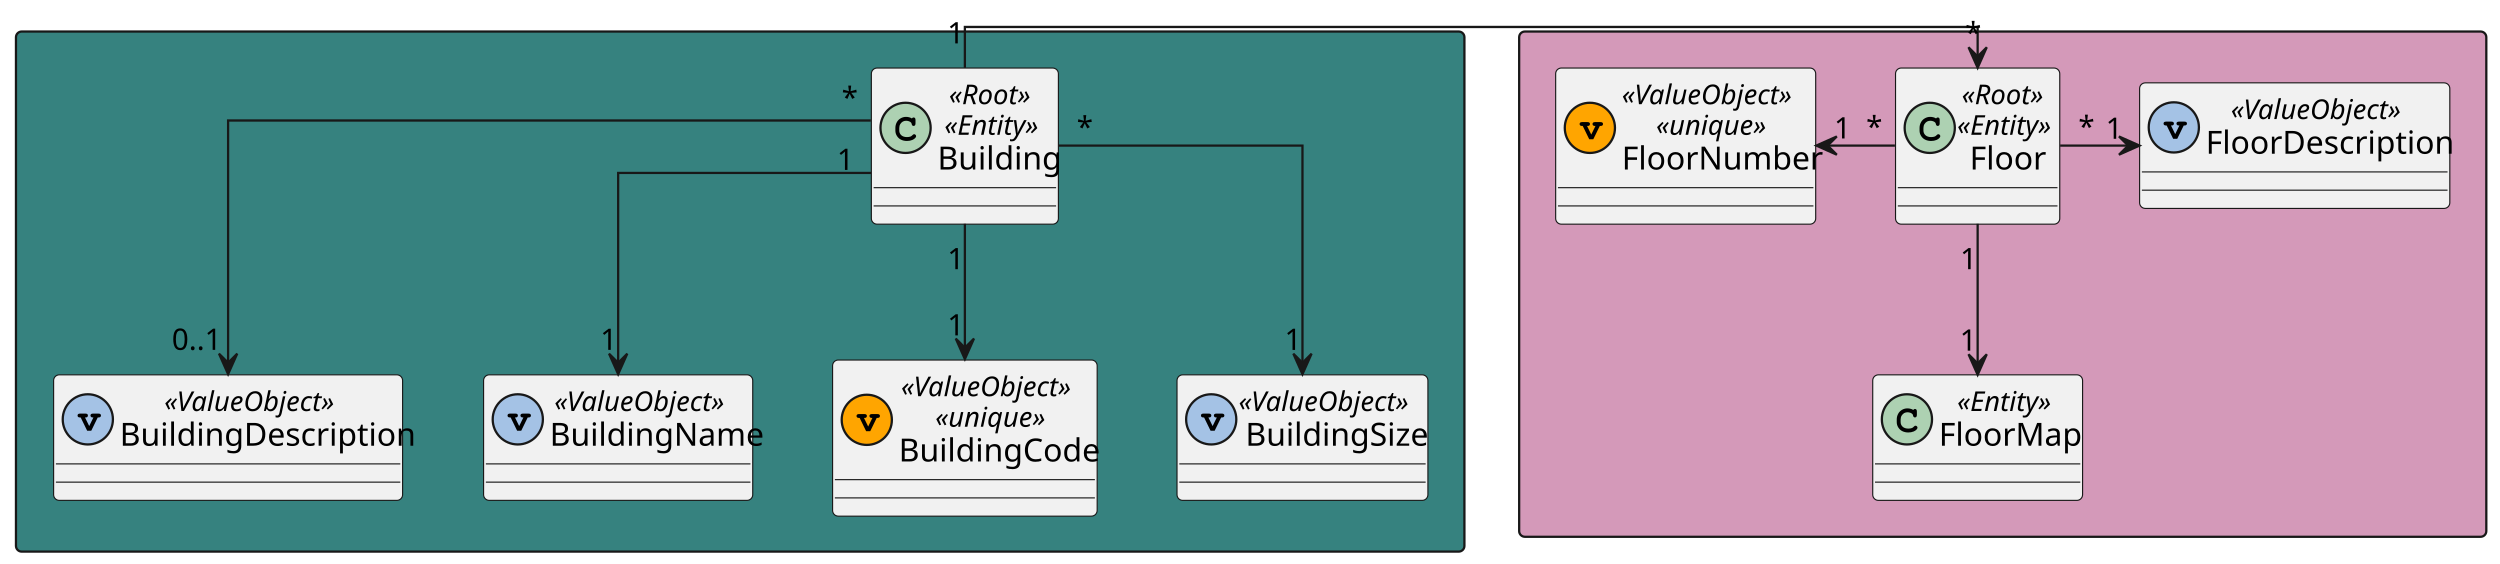
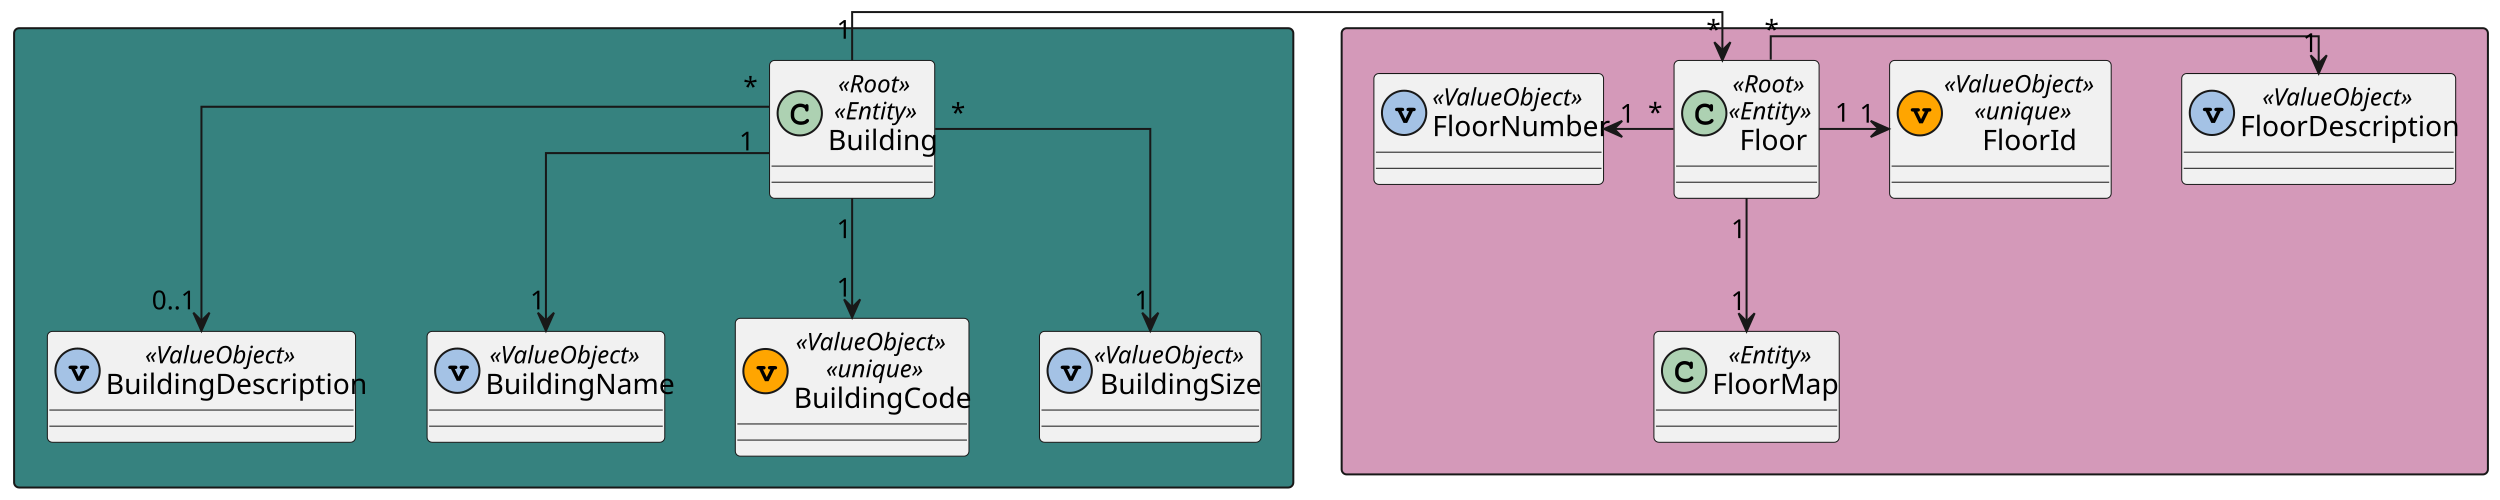
- <svg xmlns="http://www.w3.org/2000/svg" contentStyleType="text/css" height="247px" preserveAspectRatio="none" style="width:1096px;height:247px;background:#FFFFFF;" version="1.1" viewBox="0 0 1096 247" width="1096px" zoomAndPan="magnify">
+ <svg xmlns="http://www.w3.org/2000/svg" contentStyleType="text/css" height="248px" preserveAspectRatio="none" style="width:1241px;height:248px;background:#FFFFFF;" version="1.1" viewBox="0 0 1241 248" width="1241px" zoomAndPan="magnify">
  <defs />
  <g>
    <g id="cluster_##2">
-       <rect fill="#36827F" height="228" rx="2.5" ry="2.5" style="stroke:#181818;stroke-width:1.0;" width="635" x="7" y="13.825" />
+       <rect fill="#36827F" height="228" rx="2.5" ry="2.5" style="stroke:#181818;stroke-width:1.0;" width="635" x="7" y="14" />
    </g>
    <g id="cluster_##9">
-       <rect fill="#D499B9" height="221.5" rx="2.5" ry="2.5" style="stroke:#181818;stroke-width:1.0;" width="424" x="666" y="13.825" />
+       <rect fill="#D499B9" height="221.5" rx="2.5" ry="2.5" style="stroke:#181818;stroke-width:1.0;" width="569" x="666" y="14" />
    </g>
    <g id="elem_Building">
-       <rect codeLine="6" fill="#F1F1F1" height="68.453" id="Building" rx="2.5" ry="2.5" style="stroke:#181818;stroke-width:0.5;" width="82" x="382" y="29.825" />
-       <ellipse cx="397" cy="56.051" fill="#ADD1B2" rx="11" ry="11" style="stroke:#181818;stroke-width:1.0;" />
-       <path d="M399.766,51.926 Q399.922,51.707 400.109,51.598 Q400.297,51.489 400.516,51.489 Q400.891,51.489 401.125,51.754 Q401.359,52.004 401.359,52.614 L401.359,54.067 Q401.359,54.676 401.125,54.942 Q400.891,55.207 400.516,55.207 Q400.172,55.207 399.969,55.004 Q399.766,54.817 399.656,54.301 Q399.609,53.942 399.422,53.754 Q399.094,53.379 398.484,53.16 Q397.875,52.942 397.25,52.942 Q396.484,52.942 395.844,53.27 Q395.219,53.598 394.719,54.348 Q394.234,55.098 394.234,56.129 L394.234,57.223 Q394.234,58.457 395.125,59.285 Q396.016,60.098 397.609,60.098 Q398.547,60.098 399.203,59.848 Q399.594,59.692 400.016,59.254 Q400.281,58.989 400.422,58.91 Q400.578,58.832 400.781,58.832 Q401.109,58.832 401.359,59.098 Q401.625,59.348 401.625,59.692 Q401.625,60.035 401.281,60.442 Q400.781,61.02 399.984,61.348 Q398.906,61.801 397.609,61.801 Q396.094,61.801 394.891,61.176 Q393.906,60.676 393.219,59.614 Q392.531,58.535 392.531,57.254 L392.531,56.098 Q392.531,54.77 393.141,53.629 Q393.766,52.473 394.859,51.864 Q395.953,51.239 397.188,51.239 Q397.922,51.239 398.562,51.41 Q399.219,51.567 399.766,51.926 Z " fill="#000000" />
-       <text fill="#000000" font-family="sans-serif" font-size="12" font-style="italic" lengthAdjust="spacing" textLength="40" x="416" y="45.688">«Root»</text>
-       <text fill="#000000" font-family="sans-serif" font-size="12" font-style="italic" lengthAdjust="spacing" textLength="44" x="414" y="59.094">«Entity»</text>
-       <text fill="#000000" font-family="sans-serif" font-size="14" lengthAdjust="spacing" textLength="50" x="411" y="74.311">Building</text>
-       <line style="stroke:#181818;stroke-width:0.5;" x1="383" x2="463" y1="82.278" y2="82.278" />
-       <line style="stroke:#181818;stroke-width:0.5;" x1="383" x2="463" y1="90.278" y2="90.278" />
+       <rect codeLine="6" fill="#F1F1F1" height="68.453" id="Building" rx="2.5" ry="2.5" style="stroke:#181818;stroke-width:0.5;" width="82" x="382" y="30" />
+       <ellipse cx="397" cy="56.227" fill="#ADD1B2" rx="11" ry="11" style="stroke:#181818;stroke-width:1.0;" />
+       <path d="M399.766,52.102 Q399.922,51.883 400.109,51.773 Q400.297,51.664 400.516,51.664 Q400.891,51.664 401.125,51.93 Q401.359,52.18 401.359,52.789 L401.359,54.242 Q401.359,54.852 401.125,55.117 Q400.891,55.383 400.516,55.383 Q400.172,55.383 399.969,55.18 Q399.766,54.992 399.656,54.477 Q399.609,54.117 399.422,53.93 Q399.094,53.555 398.484,53.336 Q397.875,53.117 397.25,53.117 Q396.484,53.117 395.844,53.445 Q395.219,53.773 394.719,54.523 Q394.234,55.273 394.234,56.305 L394.234,57.398 Q394.234,58.633 395.125,59.461 Q396.016,60.273 397.609,60.273 Q398.547,60.273 399.203,60.023 Q399.594,59.867 400.016,59.43 Q400.281,59.164 400.422,59.086 Q400.578,59.008 400.781,59.008 Q401.109,59.008 401.359,59.273 Q401.625,59.523 401.625,59.867 Q401.625,60.211 401.281,60.617 Q400.781,61.195 399.984,61.523 Q398.906,61.977 397.609,61.977 Q396.094,61.977 394.891,61.352 Q393.906,60.852 393.219,59.789 Q392.531,58.711 392.531,57.43 L392.531,56.273 Q392.531,54.945 393.141,53.805 Q393.766,52.648 394.859,52.039 Q395.953,51.414 397.188,51.414 Q397.922,51.414 398.562,51.586 Q399.219,51.742 399.766,52.102 Z " fill="#000000" />
+       <text fill="#000000" font-family="sans-serif" font-size="12" font-style="italic" lengthAdjust="spacing" textLength="40" x="416" y="45.863">«Root»</text>
+       <text fill="#000000" font-family="sans-serif" font-size="12" font-style="italic" lengthAdjust="spacing" textLength="44" x="414" y="59.27">«Entity»</text>
+       <text fill="#000000" font-family="sans-serif" font-size="14" lengthAdjust="spacing" textLength="50" x="411" y="74.486">Building</text>
+       <line style="stroke:#181818;stroke-width:0.5;" x1="383" x2="463" y1="82.453" y2="82.453" />
+       <line style="stroke:#181818;stroke-width:0.5;" x1="383" x2="463" y1="90.453" y2="90.453" />
    </g>
    <g id="elem_BuildingDescription">
-       <rect codeLine="7" fill="#F1F1F1" height="55.047" id="BuildingDescription" rx="2.5" ry="2.5" style="stroke:#181818;stroke-width:0.5;" width="153" x="23.5" y="164.325" />
-       <ellipse cx="38.5" cy="183.848" fill="#A4C2E5" rx="11" ry="11" style="stroke:#181818;stroke-width:1.0;" />
-       <path d="M39.109,186.785 L40.953,183.02 Q40.266,183.02 40.078,182.895 Q39.656,182.645 39.656,182.16 Q39.656,181.785 39.922,181.551 Q40.188,181.317 40.797,181.317 L43.125,181.317 Q43.75,181.317 44,181.551 Q44.266,181.785 44.266,182.16 Q44.266,182.535 44,182.785 Q43.75,183.02 43.125,183.02 L42.844,183.02 L40,188.848 L38.219,188.848 L35.375,183.02 L35.141,183.02 Q34.516,183.02 34.25,182.785 Q34,182.535 34,182.16 Q34,181.785 34.25,181.551 Q34.516,181.317 35.141,181.317 L37.422,181.317 Q38.031,181.317 38.281,181.551 Q38.547,181.785 38.547,182.16 Q38.547,182.645 38.156,182.895 Q37.953,183.02 37.266,183.02 L39.109,186.785 Z " fill="#000000" />
-       <text fill="#000000" font-family="sans-serif" font-size="12" font-style="italic" lengthAdjust="spacing" textLength="82" x="72" y="180.188">«ValueObject»</text>
-       <text fill="#000000" font-family="sans-serif" font-size="14" lengthAdjust="spacing" textLength="121" x="52.5" y="195.405">BuildingDescription</text>
-       <line style="stroke:#181818;stroke-width:0.5;" x1="24.5" x2="175.5" y1="203.371" y2="203.371" />
-       <line style="stroke:#181818;stroke-width:0.5;" x1="24.5" x2="175.5" y1="211.371" y2="211.371" />
+       <rect codeLine="7" fill="#F1F1F1" height="55.047" id="BuildingDescription" rx="2.5" ry="2.5" style="stroke:#181818;stroke-width:0.5;" width="153" x="23.5" y="164.5" />
+       <ellipse cx="38.5" cy="184.023" fill="#A4C2E5" rx="11" ry="11" style="stroke:#181818;stroke-width:1.0;" />
+       <path d="M39.109,186.961 L40.953,183.195 Q40.266,183.195 40.078,183.07 Q39.656,182.82 39.656,182.336 Q39.656,181.961 39.922,181.727 Q40.188,181.492 40.797,181.492 L43.125,181.492 Q43.75,181.492 44,181.727 Q44.266,181.961 44.266,182.336 Q44.266,182.711 44,182.961 Q43.75,183.195 43.125,183.195 L42.844,183.195 L40,189.023 L38.219,189.023 L35.375,183.195 L35.141,183.195 Q34.516,183.195 34.25,182.961 Q34,182.711 34,182.336 Q34,181.961 34.25,181.727 Q34.516,181.492 35.141,181.492 L37.422,181.492 Q38.031,181.492 38.281,181.727 Q38.547,181.961 38.547,182.336 Q38.547,182.82 38.156,183.07 Q37.953,183.195 37.266,183.195 L39.109,186.961 Z " fill="#000000" />
+       <text fill="#000000" font-family="sans-serif" font-size="12" font-style="italic" lengthAdjust="spacing" textLength="82" x="72" y="180.363">«ValueObject»</text>
+       <text fill="#000000" font-family="sans-serif" font-size="14" lengthAdjust="spacing" textLength="121" x="52.5" y="195.58">BuildingDescription</text>
+       <line style="stroke:#181818;stroke-width:0.5;" x1="24.5" x2="175.5" y1="203.547" y2="203.547" />
+       <line style="stroke:#181818;stroke-width:0.5;" x1="24.5" x2="175.5" y1="211.547" y2="211.547" />
    </g>
    <g id="elem_BuildingName">
-       <rect codeLine="8" fill="#F1F1F1" height="55.047" id="BuildingName" rx="2.5" ry="2.5" style="stroke:#181818;stroke-width:0.5;" width="118" x="212" y="164.325" />
-       <ellipse cx="227" cy="183.848" fill="#A4C2E5" rx="11" ry="11" style="stroke:#181818;stroke-width:1.0;" />
-       <path d="M227.609,186.785 L229.453,183.02 Q228.766,183.02 228.578,182.895 Q228.156,182.645 228.156,182.16 Q228.156,181.785 228.422,181.551 Q228.688,181.317 229.297,181.317 L231.625,181.317 Q232.25,181.317 232.5,181.551 Q232.766,181.785 232.766,182.16 Q232.766,182.535 232.5,182.785 Q232.25,183.02 231.625,183.02 L231.344,183.02 L228.5,188.848 L226.719,188.848 L223.875,183.02 L223.641,183.02 Q223.016,183.02 222.75,182.785 Q222.5,182.535 222.5,182.16 Q222.5,181.785 222.75,181.551 Q223.016,181.317 223.641,181.317 L225.922,181.317 Q226.531,181.317 226.781,181.551 Q227.047,181.785 227.047,182.16 Q227.047,182.645 226.656,182.895 Q226.453,183.02 225.766,183.02 L227.609,186.785 Z " fill="#000000" />
-       <text fill="#000000" font-family="sans-serif" font-size="12" font-style="italic" lengthAdjust="spacing" textLength="82" x="243" y="180.188">«ValueObject»</text>
-       <text fill="#000000" font-family="sans-serif" font-size="14" lengthAdjust="spacing" textLength="86" x="241" y="195.405">BuildingName</text>
-       <line style="stroke:#181818;stroke-width:0.5;" x1="213" x2="329" y1="203.371" y2="203.371" />
-       <line style="stroke:#181818;stroke-width:0.5;" x1="213" x2="329" y1="211.371" y2="211.371" />
+       <rect codeLine="8" fill="#F1F1F1" height="55.047" id="BuildingName" rx="2.5" ry="2.5" style="stroke:#181818;stroke-width:0.5;" width="118" x="212" y="164.5" />
+       <ellipse cx="227" cy="184.023" fill="#A4C2E5" rx="11" ry="11" style="stroke:#181818;stroke-width:1.0;" />
+       <path d="M227.609,186.961 L229.453,183.195 Q228.766,183.195 228.578,183.07 Q228.156,182.82 228.156,182.336 Q228.156,181.961 228.422,181.727 Q228.688,181.492 229.297,181.492 L231.625,181.492 Q232.25,181.492 232.5,181.727 Q232.766,181.961 232.766,182.336 Q232.766,182.711 232.5,182.961 Q232.25,183.195 231.625,183.195 L231.344,183.195 L228.5,189.023 L226.719,189.023 L223.875,183.195 L223.641,183.195 Q223.016,183.195 222.75,182.961 Q222.5,182.711 222.5,182.336 Q222.5,181.961 222.75,181.727 Q223.016,181.492 223.641,181.492 L225.922,181.492 Q226.531,181.492 226.781,181.727 Q227.047,181.961 227.047,182.336 Q227.047,182.82 226.656,183.07 Q226.453,183.195 225.766,183.195 L227.609,186.961 Z " fill="#000000" />
+       <text fill="#000000" font-family="sans-serif" font-size="12" font-style="italic" lengthAdjust="spacing" textLength="82" x="243" y="180.363">«ValueObject»</text>
+       <text fill="#000000" font-family="sans-serif" font-size="14" lengthAdjust="spacing" textLength="86" x="241" y="195.58">BuildingName</text>
+       <line style="stroke:#181818;stroke-width:0.5;" x1="213" x2="329" y1="203.547" y2="203.547" />
+       <line style="stroke:#181818;stroke-width:0.5;" x1="213" x2="329" y1="211.547" y2="211.547" />
    </g>
    <g id="elem_BuildingCode">
-       <rect codeLine="9" fill="#F1F1F1" height="68.453" id="BuildingCode" rx="2.5" ry="2.5" style="stroke:#181818;stroke-width:0.5;" width="116" x="365" y="157.825" />
-       <ellipse cx="380" cy="184.051" fill="#FFA500" rx="11" ry="11" style="stroke:#181818;stroke-width:1.0;" />
-       <path d="M380.609,186.989 L382.453,183.223 Q381.766,183.223 381.578,183.098 Q381.156,182.848 381.156,182.364 Q381.156,181.989 381.422,181.754 Q381.688,181.52 382.297,181.52 L384.625,181.52 Q385.25,181.52 385.5,181.754 Q385.766,181.989 385.766,182.364 Q385.766,182.739 385.5,182.989 Q385.25,183.223 384.625,183.223 L384.344,183.223 L381.5,189.051 L379.719,189.051 L376.875,183.223 L376.641,183.223 Q376.016,183.223 375.75,182.989 Q375.5,182.739 375.5,182.364 Q375.5,181.989 375.75,181.754 Q376.016,181.52 376.641,181.52 L378.922,181.52 Q379.531,181.52 379.781,181.754 Q380.047,181.989 380.047,182.364 Q380.047,182.848 379.656,183.098 Q379.453,183.223 378.766,183.223 L380.609,186.989 Z " fill="#000000" />
-       <text fill="#000000" font-family="sans-serif" font-size="12" font-style="italic" lengthAdjust="spacing" textLength="82" x="395" y="173.688">«ValueObject»</text>
-       <text fill="#000000" font-family="sans-serif" font-size="12" font-style="italic" lengthAdjust="spacing" textLength="52" x="410" y="187.094">«unique»</text>
-       <text fill="#000000" font-family="sans-serif" font-size="14" lengthAdjust="spacing" textLength="84" x="394" y="202.311">BuildingCode</text>
-       <line style="stroke:#181818;stroke-width:0.5;" x1="366" x2="480" y1="210.278" y2="210.278" />
-       <line style="stroke:#181818;stroke-width:0.5;" x1="366" x2="480" y1="218.278" y2="218.278" />
+       <rect codeLine="9" fill="#F1F1F1" height="68.453" id="BuildingCode" rx="2.5" ry="2.5" style="stroke:#181818;stroke-width:0.5;" width="116" x="365" y="158" />
+       <ellipse cx="380" cy="184.227" fill="#FFA500" rx="11" ry="11" style="stroke:#181818;stroke-width:1.0;" />
+       <path d="M380.609,187.164 L382.453,183.398 Q381.766,183.398 381.578,183.273 Q381.156,183.023 381.156,182.539 Q381.156,182.164 381.422,181.93 Q381.688,181.695 382.297,181.695 L384.625,181.695 Q385.25,181.695 385.5,181.93 Q385.766,182.164 385.766,182.539 Q385.766,182.914 385.5,183.164 Q385.25,183.398 384.625,183.398 L384.344,183.398 L381.5,189.227 L379.719,189.227 L376.875,183.398 L376.641,183.398 Q376.016,183.398 375.75,183.164 Q375.5,182.914 375.5,182.539 Q375.5,182.164 375.75,181.93 Q376.016,181.695 376.641,181.695 L378.922,181.695 Q379.531,181.695 379.781,181.93 Q380.047,182.164 380.047,182.539 Q380.047,183.023 379.656,183.273 Q379.453,183.398 378.766,183.398 L380.609,187.164 Z " fill="#000000" />
+       <text fill="#000000" font-family="sans-serif" font-size="12" font-style="italic" lengthAdjust="spacing" textLength="82" x="395" y="173.863">«ValueObject»</text>
+       <text fill="#000000" font-family="sans-serif" font-size="12" font-style="italic" lengthAdjust="spacing" textLength="52" x="410" y="187.269">«unique»</text>
+       <text fill="#000000" font-family="sans-serif" font-size="14" lengthAdjust="spacing" textLength="84" x="394" y="202.486">BuildingCode</text>
+       <line style="stroke:#181818;stroke-width:0.5;" x1="366" x2="480" y1="210.453" y2="210.453" />
+       <line style="stroke:#181818;stroke-width:0.5;" x1="366" x2="480" y1="218.453" y2="218.453" />
    </g>
    <g id="elem_BuildingSize">
-       <rect codeLine="10" fill="#F1F1F1" height="55.047" id="BuildingSize" rx="2.5" ry="2.5" style="stroke:#181818;stroke-width:0.5;" width="110" x="516" y="164.325" />
-       <ellipse cx="531" cy="183.848" fill="#A4C2E5" rx="11" ry="11" style="stroke:#181818;stroke-width:1.0;" />
-       <path d="M531.609,186.785 L533.453,183.02 Q532.766,183.02 532.578,182.895 Q532.156,182.645 532.156,182.16 Q532.156,181.785 532.422,181.551 Q532.688,181.317 533.297,181.317 L535.625,181.317 Q536.25,181.317 536.5,181.551 Q536.766,181.785 536.766,182.16 Q536.766,182.535 536.5,182.785 Q536.25,183.02 535.625,183.02 L535.344,183.02 L532.5,188.848 L530.719,188.848 L527.875,183.02 L527.641,183.02 Q527.016,183.02 526.75,182.785 Q526.5,182.535 526.5,182.16 Q526.5,181.785 526.75,181.551 Q527.016,181.317 527.641,181.317 L529.922,181.317 Q530.531,181.317 530.781,181.551 Q531.047,181.785 531.047,182.16 Q531.047,182.645 530.656,182.895 Q530.453,183.02 529.766,183.02 L531.609,186.785 Z " fill="#000000" />
-       <text fill="#000000" font-family="sans-serif" font-size="12" font-style="italic" lengthAdjust="spacing" textLength="82" x="543" y="180.188">«ValueObject»</text>
-       <text fill="#000000" font-family="sans-serif" font-size="14" lengthAdjust="spacing" textLength="76" x="546" y="195.405">BuildingSize</text>
-       <line style="stroke:#181818;stroke-width:0.5;" x1="517" x2="625" y1="203.371" y2="203.371" />
-       <line style="stroke:#181818;stroke-width:0.5;" x1="517" x2="625" y1="211.371" y2="211.371" />
+       <rect codeLine="10" fill="#F1F1F1" height="55.047" id="BuildingSize" rx="2.5" ry="2.5" style="stroke:#181818;stroke-width:0.5;" width="110" x="516" y="164.5" />
+       <ellipse cx="531" cy="184.023" fill="#A4C2E5" rx="11" ry="11" style="stroke:#181818;stroke-width:1.0;" />
+       <path d="M531.609,186.961 L533.453,183.195 Q532.766,183.195 532.578,183.07 Q532.156,182.82 532.156,182.336 Q532.156,181.961 532.422,181.727 Q532.688,181.492 533.297,181.492 L535.625,181.492 Q536.25,181.492 536.5,181.727 Q536.766,181.961 536.766,182.336 Q536.766,182.711 536.5,182.961 Q536.25,183.195 535.625,183.195 L535.344,183.195 L532.5,189.023 L530.719,189.023 L527.875,183.195 L527.641,183.195 Q527.016,183.195 526.75,182.961 Q526.5,182.711 526.5,182.336 Q526.5,181.961 526.75,181.727 Q527.016,181.492 527.641,181.492 L529.922,181.492 Q530.531,181.492 530.781,181.727 Q531.047,181.961 531.047,182.336 Q531.047,182.82 530.656,183.07 Q530.453,183.195 529.766,183.195 L531.609,186.961 Z " fill="#000000" />
+       <text fill="#000000" font-family="sans-serif" font-size="12" font-style="italic" lengthAdjust="spacing" textLength="82" x="543" y="180.363">«ValueObject»</text>
+       <text fill="#000000" font-family="sans-serif" font-size="14" lengthAdjust="spacing" textLength="76" x="546" y="195.58">BuildingSize</text>
+       <line style="stroke:#181818;stroke-width:0.5;" x1="517" x2="625" y1="203.547" y2="203.547" />
+       <line style="stroke:#181818;stroke-width:0.5;" x1="517" x2="625" y1="211.547" y2="211.547" />
    </g>
    <g id="elem_Floor">
-       <rect codeLine="14" fill="#F1F1F1" height="68.453" id="Floor" rx="2.5" ry="2.5" style="stroke:#181818;stroke-width:0.5;" width="72" x="831" y="29.825" />
-       <ellipse cx="846" cy="56.051" fill="#ADD1B2" rx="11" ry="11" style="stroke:#181818;stroke-width:1.0;" />
-       <path d="M848.766,51.926 Q848.922,51.707 849.109,51.598 Q849.297,51.489 849.516,51.489 Q849.891,51.489 850.125,51.754 Q850.359,52.004 850.359,52.614 L850.359,54.067 Q850.359,54.676 850.125,54.942 Q849.891,55.207 849.516,55.207 Q849.172,55.207 848.969,55.004 Q848.766,54.817 848.656,54.301 Q848.609,53.942 848.422,53.754 Q848.094,53.379 847.484,53.16 Q846.875,52.942 846.25,52.942 Q845.484,52.942 844.844,53.27 Q844.219,53.598 843.719,54.348 Q843.234,55.098 843.234,56.129 L843.234,57.223 Q843.234,58.457 844.125,59.285 Q845.016,60.098 846.609,60.098 Q847.547,60.098 848.203,59.848 Q848.594,59.692 849.016,59.254 Q849.281,58.989 849.422,58.91 Q849.578,58.832 849.781,58.832 Q850.109,58.832 850.359,59.098 Q850.625,59.348 850.625,59.692 Q850.625,60.035 850.281,60.442 Q849.781,61.02 848.984,61.348 Q847.906,61.801 846.609,61.801 Q845.094,61.801 843.891,61.176 Q842.906,60.676 842.219,59.614 Q841.531,58.535 841.531,57.254 L841.531,56.098 Q841.531,54.77 842.141,53.629 Q842.766,52.473 843.859,51.864 Q844.953,51.239 846.188,51.239 Q846.922,51.239 847.562,51.41 Q848.219,51.567 848.766,51.926 Z " fill="#000000" />
-       <text fill="#000000" font-family="sans-serif" font-size="12" font-style="italic" lengthAdjust="spacing" textLength="40" x="860" y="45.688">«Root»</text>
-       <text fill="#000000" font-family="sans-serif" font-size="12" font-style="italic" lengthAdjust="spacing" textLength="44" x="858" y="59.094">«Entity»</text>
-       <text fill="#000000" font-family="sans-serif" font-size="14" lengthAdjust="spacing" textLength="33" x="863.5" y="74.311">Floor</text>
-       <line style="stroke:#181818;stroke-width:0.5;" x1="832" x2="902" y1="82.278" y2="82.278" />
-       <line style="stroke:#181818;stroke-width:0.5;" x1="832" x2="902" y1="90.278" y2="90.278" />
+       <rect codeLine="14" fill="#F1F1F1" height="68.453" id="Floor" rx="2.5" ry="2.5" style="stroke:#181818;stroke-width:0.5;" width="72" x="831" y="30" />
+       <ellipse cx="846" cy="56.227" fill="#ADD1B2" rx="11" ry="11" style="stroke:#181818;stroke-width:1.0;" />
+       <path d="M848.766,52.102 Q848.922,51.883 849.109,51.773 Q849.297,51.664 849.516,51.664 Q849.891,51.664 850.125,51.93 Q850.359,52.18 850.359,52.789 L850.359,54.242 Q850.359,54.852 850.125,55.117 Q849.891,55.383 849.516,55.383 Q849.172,55.383 848.969,55.18 Q848.766,54.992 848.656,54.477 Q848.609,54.117 848.422,53.93 Q848.094,53.555 847.484,53.336 Q846.875,53.117 846.25,53.117 Q845.484,53.117 844.844,53.445 Q844.219,53.773 843.719,54.523 Q843.234,55.273 843.234,56.305 L843.234,57.398 Q843.234,58.633 844.125,59.461 Q845.016,60.273 846.609,60.273 Q847.547,60.273 848.203,60.023 Q848.594,59.867 849.016,59.43 Q849.281,59.164 849.422,59.086 Q849.578,59.008 849.781,59.008 Q850.109,59.008 850.359,59.273 Q850.625,59.523 850.625,59.867 Q850.625,60.211 850.281,60.617 Q849.781,61.195 848.984,61.523 Q847.906,61.977 846.609,61.977 Q845.094,61.977 843.891,61.352 Q842.906,60.852 842.219,59.789 Q841.531,58.711 841.531,57.43 L841.531,56.273 Q841.531,54.945 842.141,53.805 Q842.766,52.648 843.859,52.039 Q844.953,51.414 846.188,51.414 Q846.922,51.414 847.562,51.586 Q848.219,51.742 848.766,52.102 Z " fill="#000000" />
+       <text fill="#000000" font-family="sans-serif" font-size="12" font-style="italic" lengthAdjust="spacing" textLength="40" x="860" y="45.863">«Root»</text>
+       <text fill="#000000" font-family="sans-serif" font-size="12" font-style="italic" lengthAdjust="spacing" textLength="44" x="858" y="59.27">«Entity»</text>
+       <text fill="#000000" font-family="sans-serif" font-size="14" lengthAdjust="spacing" textLength="33" x="863.5" y="74.486">Floor</text>
+       <line style="stroke:#181818;stroke-width:0.5;" x1="832" x2="902" y1="82.453" y2="82.453" />
+       <line style="stroke:#181818;stroke-width:0.5;" x1="832" x2="902" y1="90.453" y2="90.453" />
+     </g>
+     <g id="elem_FloorId">
+       <rect codeLine="15" fill="#F1F1F1" height="68.453" id="FloorId" rx="2.5" ry="2.5" style="stroke:#181818;stroke-width:0.5;" width="110" x="938" y="30" />
+       <ellipse cx="953" cy="56.227" fill="#FFA500" rx="11" ry="11" style="stroke:#181818;stroke-width:1.0;" />
+       <path d="M953.609,59.164 L955.453,55.398 Q954.766,55.398 954.578,55.273 Q954.156,55.023 954.156,54.539 Q954.156,54.164 954.422,53.93 Q954.688,53.695 955.297,53.695 L957.625,53.695 Q958.25,53.695 958.5,53.93 Q958.766,54.164 958.766,54.539 Q958.766,54.914 958.5,55.164 Q958.25,55.398 957.625,55.398 L957.344,55.398 L954.5,61.227 L952.719,61.227 L949.875,55.398 L949.641,55.398 Q949.016,55.398 948.75,55.164 Q948.5,54.914 948.5,54.539 Q948.5,54.164 948.75,53.93 Q949.016,53.695 949.641,53.695 L951.922,53.695 Q952.531,53.695 952.781,53.93 Q953.047,54.164 953.047,54.539 Q953.047,55.023 952.656,55.273 Q952.453,55.398 951.766,55.398 L953.609,59.164 Z " fill="#000000" />
+       <text fill="#000000" font-family="sans-serif" font-size="12" font-style="italic" lengthAdjust="spacing" textLength="82" x="965" y="45.863">«ValueObject»</text>
+       <text fill="#000000" font-family="sans-serif" font-size="12" font-style="italic" lengthAdjust="spacing" textLength="52" x="980" y="59.27">«unique»</text>
+       <text fill="#000000" font-family="sans-serif" font-size="14" lengthAdjust="spacing" textLength="44" x="984" y="74.486">FloorId</text>
+       <line style="stroke:#181818;stroke-width:0.5;" x1="939" x2="1047" y1="82.453" y2="82.453" />
+       <line style="stroke:#181818;stroke-width:0.5;" x1="939" x2="1047" y1="90.453" y2="90.453" />
+     </g>
+     <g id="elem_FloorDescription">
+       <rect codeLine="16" fill="#F1F1F1" height="55.047" id="FloorDescription" rx="2.5" ry="2.5" style="stroke:#181818;stroke-width:0.5;" width="136" x="1083" y="36.5" />
+       <ellipse cx="1098" cy="56.023" fill="#A4C2E5" rx="11" ry="11" style="stroke:#181818;stroke-width:1.0;" />
+       <path d="M1098.609,58.961 L1100.453,55.195 Q1099.766,55.195 1099.578,55.07 Q1099.156,54.82 1099.156,54.336 Q1099.156,53.961 1099.422,53.727 Q1099.688,53.492 1100.297,53.492 L1102.625,53.492 Q1103.25,53.492 1103.5,53.727 Q1103.766,53.961 1103.766,54.336 Q1103.766,54.711 1103.5,54.961 Q1103.25,55.195 1102.625,55.195 L1102.344,55.195 L1099.5,61.023 L1097.719,61.023 L1094.875,55.195 L1094.641,55.195 Q1094.016,55.195 1093.75,54.961 Q1093.5,54.711 1093.5,54.336 Q1093.5,53.961 1093.75,53.727 Q1094.016,53.492 1094.641,53.492 L1096.922,53.492 Q1097.531,53.492 1097.781,53.727 Q1098.047,53.961 1098.047,54.336 Q1098.047,54.82 1097.656,55.07 Q1097.453,55.195 1096.766,55.195 L1098.609,58.961 Z " fill="#000000" />
+       <text fill="#000000" font-family="sans-serif" font-size="12" font-style="italic" lengthAdjust="spacing" textLength="82" x="1123" y="52.363">«ValueObject»</text>
+       <text fill="#000000" font-family="sans-serif" font-size="14" lengthAdjust="spacing" textLength="104" x="1112" y="67.58">FloorDescription</text>
+       <line style="stroke:#181818;stroke-width:0.5;" x1="1084" x2="1218" y1="75.547" y2="75.547" />
+       <line style="stroke:#181818;stroke-width:0.5;" x1="1084" x2="1218" y1="83.547" y2="83.547" />
+     </g>
+     <g id="elem_FloorMap">
+       <rect codeLine="17" fill="#F1F1F1" height="55.047" id="FloorMap" rx="2.5" ry="2.5" style="stroke:#181818;stroke-width:0.5;" width="92" x="821" y="164.5" />
+       <ellipse cx="836" cy="184.023" fill="#ADD1B2" rx="11" ry="11" style="stroke:#181818;stroke-width:1.0;" />
+       <path d="M838.766,179.898 Q838.922,179.68 839.109,179.57 Q839.297,179.461 839.516,179.461 Q839.891,179.461 840.125,179.727 Q840.359,179.977 840.359,180.586 L840.359,182.039 Q840.359,182.648 840.125,182.914 Q839.891,183.18 839.516,183.18 Q839.172,183.18 838.969,182.977 Q838.766,182.789 838.656,182.273 Q838.609,181.914 838.422,181.727 Q838.094,181.352 837.484,181.133 Q836.875,180.914 836.25,180.914 Q835.484,180.914 834.844,181.242 Q834.219,181.57 833.719,182.32 Q833.234,183.07 833.234,184.102 L833.234,185.195 Q833.234,186.43 834.125,187.258 Q835.016,188.07 836.609,188.07 Q837.547,188.07 838.203,187.82 Q838.594,187.664 839.016,187.227 Q839.281,186.961 839.422,186.883 Q839.578,186.805 839.781,186.805 Q840.109,186.805 840.359,187.07 Q840.625,187.32 840.625,187.664 Q840.625,188.008 840.281,188.414 Q839.781,188.992 838.984,189.32 Q837.906,189.773 836.609,189.773 Q835.094,189.773 833.891,189.148 Q832.906,188.648 832.219,187.586 Q831.531,186.508 831.531,185.227 L831.531,184.07 Q831.531,182.742 832.141,181.602 Q832.766,180.445 833.859,179.836 Q834.953,179.211 836.188,179.211 Q836.922,179.211 837.562,179.383 Q838.219,179.539 838.766,179.898 Z " fill="#000000" />
+       <text fill="#000000" font-family="sans-serif" font-size="12" font-style="italic" lengthAdjust="spacing" textLength="44" x="858" y="180.363">«Entity»</text>
+       <text fill="#000000" font-family="sans-serif" font-size="14" lengthAdjust="spacing" textLength="60" x="850" y="195.58">FloorMap</text>
+       <line style="stroke:#181818;stroke-width:0.5;" x1="822" x2="912" y1="203.547" y2="203.547" />
+       <line style="stroke:#181818;stroke-width:0.5;" x1="822" x2="912" y1="211.547" y2="211.547" />
    </g>
    <g id="elem_FloorNumber">
-       <rect codeLine="15" fill="#F1F1F1" height="68.453" id="FloorNumber" rx="2.5" ry="2.5" style="stroke:#181818;stroke-width:0.5;" width="114" x="682" y="29.825" />
-       <ellipse cx="697" cy="56.051" fill="#FFA500" rx="11" ry="11" style="stroke:#181818;stroke-width:1.0;" />
-       <path d="M697.609,58.989 L699.453,55.223 Q698.766,55.223 698.578,55.098 Q698.156,54.848 698.156,54.364 Q698.156,53.989 698.422,53.754 Q698.688,53.52 699.297,53.52 L701.625,53.52 Q702.25,53.52 702.5,53.754 Q702.766,53.989 702.766,54.364 Q702.766,54.739 702.5,54.989 Q702.25,55.223 701.625,55.223 L701.344,55.223 L698.5,61.051 L696.719,61.051 L693.875,55.223 L693.641,55.223 Q693.016,55.223 692.75,54.989 Q692.5,54.739 692.5,54.364 Q692.5,53.989 692.75,53.754 Q693.016,53.52 693.641,53.52 L695.922,53.52 Q696.531,53.52 696.781,53.754 Q697.047,53.989 697.047,54.364 Q697.047,54.848 696.656,55.098 Q696.453,55.223 695.766,55.223 L697.609,58.989 Z " fill="#000000" />
-       <text fill="#000000" font-family="sans-serif" font-size="12" font-style="italic" lengthAdjust="spacing" textLength="82" x="711" y="45.688">«ValueObject»</text>
-       <text fill="#000000" font-family="sans-serif" font-size="12" font-style="italic" lengthAdjust="spacing" textLength="52" x="726" y="59.094">«unique»</text>
-       <text fill="#000000" font-family="sans-serif" font-size="14" lengthAdjust="spacing" textLength="82" x="711" y="74.311">FloorNumber</text>
-       <line style="stroke:#181818;stroke-width:0.5;" x1="683" x2="795" y1="82.278" y2="82.278" />
-       <line style="stroke:#181818;stroke-width:0.5;" x1="683" x2="795" y1="90.278" y2="90.278" />
-     </g>
-     <g id="elem_FloorDescription">
-       <rect codeLine="16" fill="#F1F1F1" height="55.047" id="FloorDescription" rx="2.5" ry="2.5" style="stroke:#181818;stroke-width:0.5;" width="136" x="938" y="36.325" />
-       <ellipse cx="953" cy="55.848" fill="#A4C2E5" rx="11" ry="11" style="stroke:#181818;stroke-width:1.0;" />
-       <path d="M953.609,58.785 L955.453,55.02 Q954.766,55.02 954.578,54.895 Q954.156,54.645 954.156,54.16 Q954.156,53.785 954.422,53.551 Q954.688,53.317 955.297,53.317 L957.625,53.317 Q958.25,53.317 958.5,53.551 Q958.766,53.785 958.766,54.16 Q958.766,54.535 958.5,54.785 Q958.25,55.02 957.625,55.02 L957.344,55.02 L954.5,60.848 L952.719,60.848 L949.875,55.02 L949.641,55.02 Q949.016,55.02 948.75,54.785 Q948.5,54.535 948.5,54.16 Q948.5,53.785 948.75,53.551 Q949.016,53.317 949.641,53.317 L951.922,53.317 Q952.531,53.317 952.781,53.551 Q953.047,53.785 953.047,54.16 Q953.047,54.645 952.656,54.895 Q952.453,55.02 951.766,55.02 L953.609,58.785 Z " fill="#000000" />
-       <text fill="#000000" font-family="sans-serif" font-size="12" font-style="italic" lengthAdjust="spacing" textLength="82" x="978" y="52.188">«ValueObject»</text>
-       <text fill="#000000" font-family="sans-serif" font-size="14" lengthAdjust="spacing" textLength="104" x="967" y="67.405">FloorDescription</text>
-       <line style="stroke:#181818;stroke-width:0.5;" x1="939" x2="1073" y1="75.371" y2="75.371" />
-       <line style="stroke:#181818;stroke-width:0.5;" x1="939" x2="1073" y1="83.371" y2="83.371" />
-     </g>
-     <g id="elem_FloorMap">
-       <rect codeLine="17" fill="#F1F1F1" height="55.047" id="FloorMap" rx="2.5" ry="2.5" style="stroke:#181818;stroke-width:0.5;" width="92" x="821" y="164.325" />
-       <ellipse cx="836" cy="183.848" fill="#ADD1B2" rx="11" ry="11" style="stroke:#181818;stroke-width:1.0;" />
-       <path d="M838.766,179.723 Q838.922,179.504 839.109,179.395 Q839.297,179.285 839.516,179.285 Q839.891,179.285 840.125,179.551 Q840.359,179.801 840.359,180.41 L840.359,181.864 Q840.359,182.473 840.125,182.739 Q839.891,183.004 839.516,183.004 Q839.172,183.004 838.969,182.801 Q838.766,182.614 838.656,182.098 Q838.609,181.739 838.422,181.551 Q838.094,181.176 837.484,180.957 Q836.875,180.739 836.25,180.739 Q835.484,180.739 834.844,181.067 Q834.219,181.395 833.719,182.145 Q833.234,182.895 833.234,183.926 L833.234,185.02 Q833.234,186.254 834.125,187.082 Q835.016,187.895 836.609,187.895 Q837.547,187.895 838.203,187.645 Q838.594,187.489 839.016,187.051 Q839.281,186.785 839.422,186.707 Q839.578,186.629 839.781,186.629 Q840.109,186.629 840.359,186.895 Q840.625,187.145 840.625,187.489 Q840.625,187.832 840.281,188.239 Q839.781,188.817 838.984,189.145 Q837.906,189.598 836.609,189.598 Q835.094,189.598 833.891,188.973 Q832.906,188.473 832.219,187.41 Q831.531,186.332 831.531,185.051 L831.531,183.895 Q831.531,182.567 832.141,181.426 Q832.766,180.27 833.859,179.66 Q834.953,179.035 836.188,179.035 Q836.922,179.035 837.562,179.207 Q838.219,179.364 838.766,179.723 Z " fill="#000000" />
-       <text fill="#000000" font-family="sans-serif" font-size="12" font-style="italic" lengthAdjust="spacing" textLength="44" x="858" y="180.188">«Entity»</text>
-       <text fill="#000000" font-family="sans-serif" font-size="14" lengthAdjust="spacing" textLength="60" x="850" y="195.405">FloorMap</text>
-       <line style="stroke:#181818;stroke-width:0.5;" x1="822" x2="912" y1="203.371" y2="203.371" />
-       <line style="stroke:#181818;stroke-width:0.5;" x1="822" x2="912" y1="211.371" y2="211.371" />
+       <rect codeLine="18" fill="#F1F1F1" height="55.047" id="FloorNumber" rx="2.5" ry="2.5" style="stroke:#181818;stroke-width:0.5;" width="114" x="682" y="36.5" />
+       <ellipse cx="697" cy="56.023" fill="#A4C2E5" rx="11" ry="11" style="stroke:#181818;stroke-width:1.0;" />
+       <path d="M697.609,58.961 L699.453,55.195 Q698.766,55.195 698.578,55.07 Q698.156,54.82 698.156,54.336 Q698.156,53.961 698.422,53.727 Q698.688,53.492 699.297,53.492 L701.625,53.492 Q702.25,53.492 702.5,53.727 Q702.766,53.961 702.766,54.336 Q702.766,54.711 702.5,54.961 Q702.25,55.195 701.625,55.195 L701.344,55.195 L698.5,61.023 L696.719,61.023 L693.875,55.195 L693.641,55.195 Q693.016,55.195 692.75,54.961 Q692.5,54.711 692.5,54.336 Q692.5,53.961 692.75,53.727 Q693.016,53.492 693.641,53.492 L695.922,53.492 Q696.531,53.492 696.781,53.727 Q697.047,53.961 697.047,54.336 Q697.047,54.82 696.656,55.07 Q696.453,55.195 695.766,55.195 L697.609,58.961 Z " fill="#000000" />
+       <text fill="#000000" font-family="sans-serif" font-size="12" font-style="italic" lengthAdjust="spacing" textLength="82" x="711" y="52.363">«ValueObject»</text>
+       <text fill="#000000" font-family="sans-serif" font-size="14" lengthAdjust="spacing" textLength="82" x="711" y="67.58">FloorNumber</text>
+       <line style="stroke:#181818;stroke-width:0.5;" x1="683" x2="795" y1="75.547" y2="75.547" />
+       <line style="stroke:#181818;stroke-width:0.5;" x1="683" x2="795" y1="83.547" y2="83.547" />
    </g>
    <g id="link_Building_Floor">
-       <path codeLine="21" d="M423,29.724 C423,19.915 423,11.825 423,11.825 C423,11.825 867,11.825 867,11.825 C867,11.825 867,24.724 867,24.724 " fill="none" id="Building-to-Floor" style="stroke:#181818;stroke-width:1.0;" />
-       <polygon fill="#181818" points="867,29.724,871,20.724,867,24.724,863,20.724,867,29.724" style="stroke:#181818;stroke-width:1.0;" />
-       <text fill="#000000" font-family="sans-serif" font-size="13" lengthAdjust="spacing" textLength="7" x="415.278" y="19.023">1</text>
-       <text fill="#000000" font-family="sans-serif" font-size="13" lengthAdjust="spacing" textLength="5" x="861.484" y="19.023">*</text>
+       <path codeLine="21" d="M423,29.93 C423,17.3 423,6 423,6 C423,6 855,6 855,6 C855,6 855,24.93 855,24.93 " fill="none" id="Building-to-Floor" style="stroke:#181818;stroke-width:1.0;" />
+       <polygon fill="#181818" points="855,29.93,859,20.93,855,24.93,851,20.93,855,29.93" style="stroke:#181818;stroke-width:1.0;" />
+       <text fill="#000000" font-family="sans-serif" font-size="13" lengthAdjust="spacing" textLength="7" x="415.278" y="19.235">1</text>
+       <text fill="#000000" font-family="sans-serif" font-size="13" lengthAdjust="spacing" textLength="5" x="847.009" y="19.235">*</text>
    </g>
    <g id="link_Building_BuildingDescription">
-       <path codeLine="22" d="M381.76,52.825 C294.69,52.825 100,52.825 100,52.825 C100,52.825 100,159.035 100,159.035 " fill="none" id="Building-to-BuildingDescription" style="stroke:#181818;stroke-width:1.0;" />
-       <polygon fill="#181818" points="100,164.035,104,155.035,100,159.035,96,155.035,100,164.035" style="stroke:#181818;stroke-width:1.0;" />
-       <text fill="#000000" font-family="sans-serif" font-size="13" lengthAdjust="spacing" textLength="5" x="368.969" y="47.393">*</text>
-       <text fill="#000000" font-family="sans-serif" font-size="13" lengthAdjust="spacing" textLength="22" x="75.319" y="153.381">0..1</text>
+       <path codeLine="22" d="M381.76,53 C294.69,53 100,53 100,53 C100,53 100,159.21 100,159.21 " fill="none" id="Building-to-BuildingDescription" style="stroke:#181818;stroke-width:1.0;" />
+       <polygon fill="#181818" points="100,164.21,104,155.21,100,159.21,96,155.21,100,164.21" style="stroke:#181818;stroke-width:1.0;" />
+       <text fill="#000000" font-family="sans-serif" font-size="13" lengthAdjust="spacing" textLength="5" x="368.969" y="47.569">*</text>
+       <text fill="#000000" font-family="sans-serif" font-size="13" lengthAdjust="spacing" textLength="22" x="75.319" y="153.557">0..1</text>
    </g>
    <g id="link_Building_BuildingName">
-       <path codeLine="23" d="M381.87,75.825 C336.85,75.825 271,75.825 271,75.825 C271,75.825 271,159.044 271,159.044 " fill="none" id="Building-to-BuildingName" style="stroke:#181818;stroke-width:1.0;" />
-       <polygon fill="#181818" points="271,164.044,275,155.044,271,159.044,267,155.044,271,164.044" style="stroke:#181818;stroke-width:1.0;" />
-       <text fill="#000000" font-family="sans-serif" font-size="13" lengthAdjust="spacing" textLength="7" x="366.92" y="74.49">1</text>
-       <text fill="#000000" font-family="sans-serif" font-size="13" lengthAdjust="spacing" textLength="7" x="263.147" y="153.393">1</text>
+       <path codeLine="23" d="M381.87,76 C336.85,76 271,76 271,76 C271,76 271,159.22 271,159.22 " fill="none" id="Building-to-BuildingName" style="stroke:#181818;stroke-width:1.0;" />
+       <polygon fill="#181818" points="271,164.22,275,155.22,271,159.22,267,155.22,271,164.22" style="stroke:#181818;stroke-width:1.0;" />
+       <text fill="#000000" font-family="sans-serif" font-size="13" lengthAdjust="spacing" textLength="7" x="366.92" y="74.665">1</text>
+       <text fill="#000000" font-family="sans-serif" font-size="13" lengthAdjust="spacing" textLength="7" x="263.147" y="153.569">1</text>
    </g>
    <g id="link_Building_BuildingSize">
-       <path codeLine="24" d="M464.23,63.825 C508.02,63.825 571,63.825 571,63.825 C571,63.825 571,159.054 571,159.054 " fill="none" id="Building-to-BuildingSize" style="stroke:#181818;stroke-width:1.0;" />
-       <polygon fill="#181818" points="571,164.054,575,155.054,571,159.054,567,155.054,571,164.054" style="stroke:#181818;stroke-width:1.0;" />
-       <text fill="#000000" font-family="sans-serif" font-size="13" lengthAdjust="spacing" textLength="5" x="472.019" y="60.352">*</text>
-       <text fill="#000000" font-family="sans-serif" font-size="13" lengthAdjust="spacing" textLength="7" x="563.147" y="153.406">1</text>
+       <path codeLine="24" d="M464.23,64 C508.02,64 571,64 571,64 C571,64 571,159.23 571,159.23 " fill="none" id="Building-to-BuildingSize" style="stroke:#181818;stroke-width:1.0;" />
+       <polygon fill="#181818" points="571,164.23,575,155.23,571,159.23,567,155.23,571,164.23" style="stroke:#181818;stroke-width:1.0;" />
+       <text fill="#000000" font-family="sans-serif" font-size="13" lengthAdjust="spacing" textLength="5" x="472.019" y="60.528">*</text>
+       <text fill="#000000" font-family="sans-serif" font-size="13" lengthAdjust="spacing" textLength="7" x="563.147" y="153.581">1</text>
    </g>
    <g id="link_Building_BuildingCode">
-       <path codeLine="25" d="M423,98.124 C423,98.124 423,152.424 423,152.424 " fill="none" id="Building-to-BuildingCode" style="stroke:#181818;stroke-width:1.0;" />
-       <polygon fill="#181818" points="423,157.424,427,148.424,423,152.424,419,148.424,423,157.424" style="stroke:#181818;stroke-width:1.0;" />
-       <text fill="#000000" font-family="sans-serif" font-size="13" lengthAdjust="spacing" textLength="7" x="415.311" y="118.031">1</text>
-       <text fill="#000000" font-family="sans-serif" font-size="13" lengthAdjust="spacing" textLength="7" x="415.311" y="147.049">1</text>
+       <path codeLine="25" d="M423,98.3 C423,98.3 423,152.6 423,152.6 " fill="none" id="Building-to-BuildingCode" style="stroke:#181818;stroke-width:1.0;" />
+       <polygon fill="#181818" points="423,157.6,427,148.6,423,152.6,419,148.6,423,157.6" style="stroke:#181818;stroke-width:1.0;" />
+       <text fill="#000000" font-family="sans-serif" font-size="13" lengthAdjust="spacing" textLength="7" x="415.311" y="118.206">1</text>
+       <text fill="#000000" font-family="sans-serif" font-size="13" lengthAdjust="spacing" textLength="7" x="415.311" y="147.225">1</text>
    </g>
    <g id="link_Floor_FloorMap">
-       <path codeLine="28" d="M867,98.124 C867,98.124 867,159.315 867,159.315 " fill="none" id="Floor-to-FloorMap" style="stroke:#181818;stroke-width:1.0;" />
-       <polygon fill="#181818" points="867,164.315,871,155.315,867,159.315,863,155.315,867,164.315" style="stroke:#181818;stroke-width:1.0;" />
-       <text fill="#000000" font-family="sans-serif" font-size="13" lengthAdjust="spacing" textLength="7" x="859.311" y="118.031">1</text>
-       <text fill="#000000" font-family="sans-serif" font-size="13" lengthAdjust="spacing" textLength="7" x="859.147" y="153.729">1</text>
+       <path codeLine="28" d="M867,98.3 C867,98.3 867,159.49 867,159.49 " fill="none" id="Floor-to-FloorMap" style="stroke:#181818;stroke-width:1.0;" />
+       <polygon fill="#181818" points="867,164.49,871,155.49,867,159.49,863,155.49,867,164.49" style="stroke:#181818;stroke-width:1.0;" />
+       <text fill="#000000" font-family="sans-serif" font-size="13" lengthAdjust="spacing" textLength="7" x="859.311" y="118.206">1</text>
+       <text fill="#000000" font-family="sans-serif" font-size="13" lengthAdjust="spacing" textLength="7" x="859.147" y="153.905">1</text>
    </g>
    <g id="link_FloorNumber_Floor">
-       <path codeLine="29" d="M801.26,63.825 C801.26,63.825 830.73,63.825 830.73,63.825 " fill="none" id="FloorNumber-backto-Floor" style="stroke:#181818;stroke-width:1.0;" />
-       <polygon fill="#181818" points="796.26,63.825,805.26,67.825,801.26,63.825,805.26,59.825,796.26,63.825" style="stroke:#181818;stroke-width:1.0;" />
-       <text fill="#000000" font-family="sans-serif" font-size="13" lengthAdjust="spacing" textLength="7" x="804.045" y="60.701">1</text>
-       <text fill="#000000" font-family="sans-serif" font-size="13" lengthAdjust="spacing" textLength="5" x="818.097" y="60.222">*</text>
+       <path codeLine="29" d="M801.26,64 C801.26,64 830.73,64 830.73,64 " fill="none" id="FloorNumber-backto-Floor" style="stroke:#181818;stroke-width:1.0;" />
+       <polygon fill="#181818" points="796.26,64,805.26,68,801.26,64,805.26,60,796.26,64" style="stroke:#181818;stroke-width:1.0;" />
+       <text fill="#000000" font-family="sans-serif" font-size="13" lengthAdjust="spacing" textLength="7" x="804.045" y="60.902">1</text>
+       <text fill="#000000" font-family="sans-serif" font-size="13" lengthAdjust="spacing" textLength="5" x="818.097" y="60.397">*</text>
    </g>
    <g id="link_Floor_FloorDescription">
-       <path codeLine="30" d="M903.16,63.825 C903.16,63.825 932.96,63.825 932.96,63.825 " fill="none" id="Floor-to-FloorDescription" style="stroke:#181818;stroke-width:1.0;" />
-       <polygon fill="#181818" points="937.96,63.825,928.96,59.825,932.96,63.825,928.96,67.825,937.96,63.825" style="stroke:#181818;stroke-width:1.0;" />
-       <text fill="#000000" font-family="sans-serif" font-size="13" lengthAdjust="spacing" textLength="5" x="911.134" y="60.157">*</text>
-       <text fill="#000000" font-family="sans-serif" font-size="13" lengthAdjust="spacing" textLength="7" x="923.135" y="60.853">1</text>
+       <path codeLine="30" d="M879,29.61 C879,22.95 879,18 879,18 C879,18 1151,18 1151,18 C1151,18 1151,31.44 1151,31.44 " fill="none" id="Floor-to-FloorDescription" style="stroke:#181818;stroke-width:1.0;" />
+       <polygon fill="#181818" points="1151,36.44,1155,27.44,1151,31.44,1147,27.44,1151,36.44" style="stroke:#181818;stroke-width:1.0;" />
+       <text fill="#000000" font-family="sans-serif" font-size="13" lengthAdjust="spacing" textLength="5" x="875.87" y="19.237">*</text>
+       <text fill="#000000" font-family="sans-serif" font-size="13" lengthAdjust="spacing" textLength="7" x="1143.147" y="25.843">1</text>
+     </g>
+     <g id="link_Floor_FloorId">
+       <path codeLine="31" d="M903.11,64 C903.11,64 932.62,64 932.62,64 " fill="none" id="Floor-to-FloorId" style="stroke:#181818;stroke-width:1.0;" />
+       <polygon fill="#181818" points="937.62,64,928.62,60,932.62,64,928.62,68,937.62,64" style="stroke:#181818;stroke-width:1.0;" />
+       <text fill="#000000" font-family="sans-serif" font-size="13" lengthAdjust="spacing" textLength="7" x="910.908" y="60.397">1</text>
+       <text fill="#000000" font-family="sans-serif" font-size="13" lengthAdjust="spacing" textLength="7" x="923.076" y="60.876">1</text>
    </g>
  </g>
</svg>
